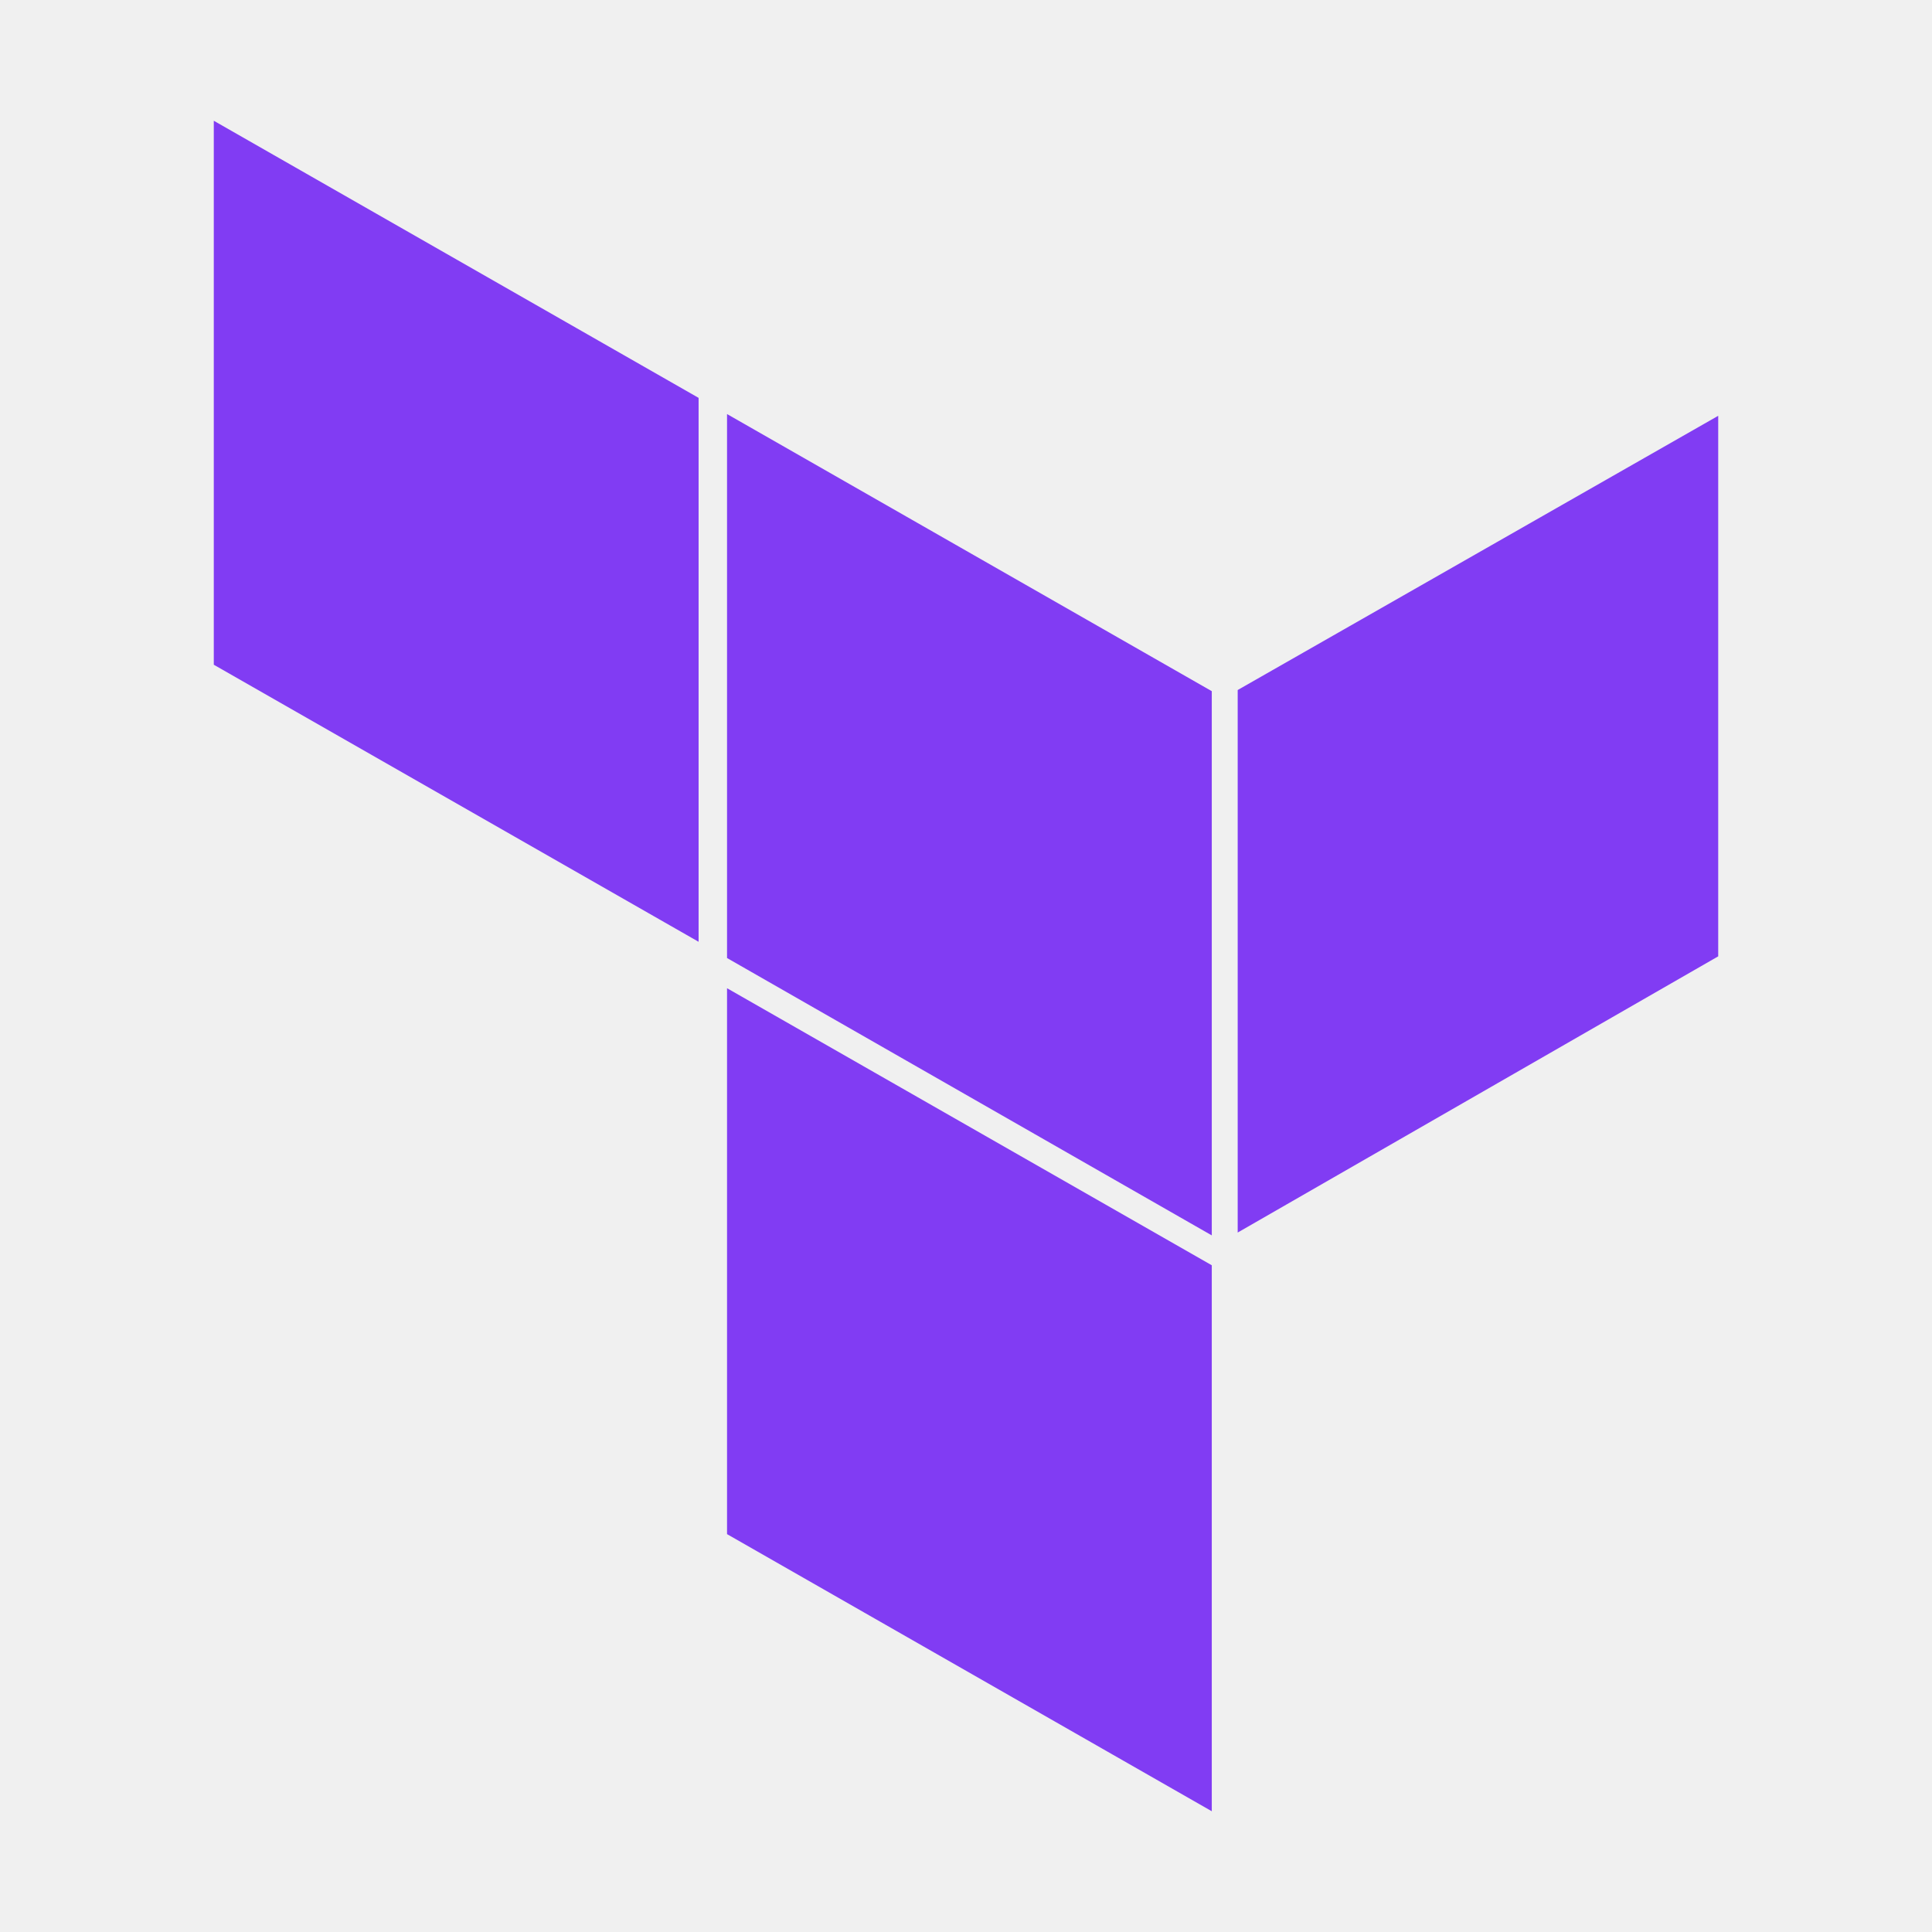
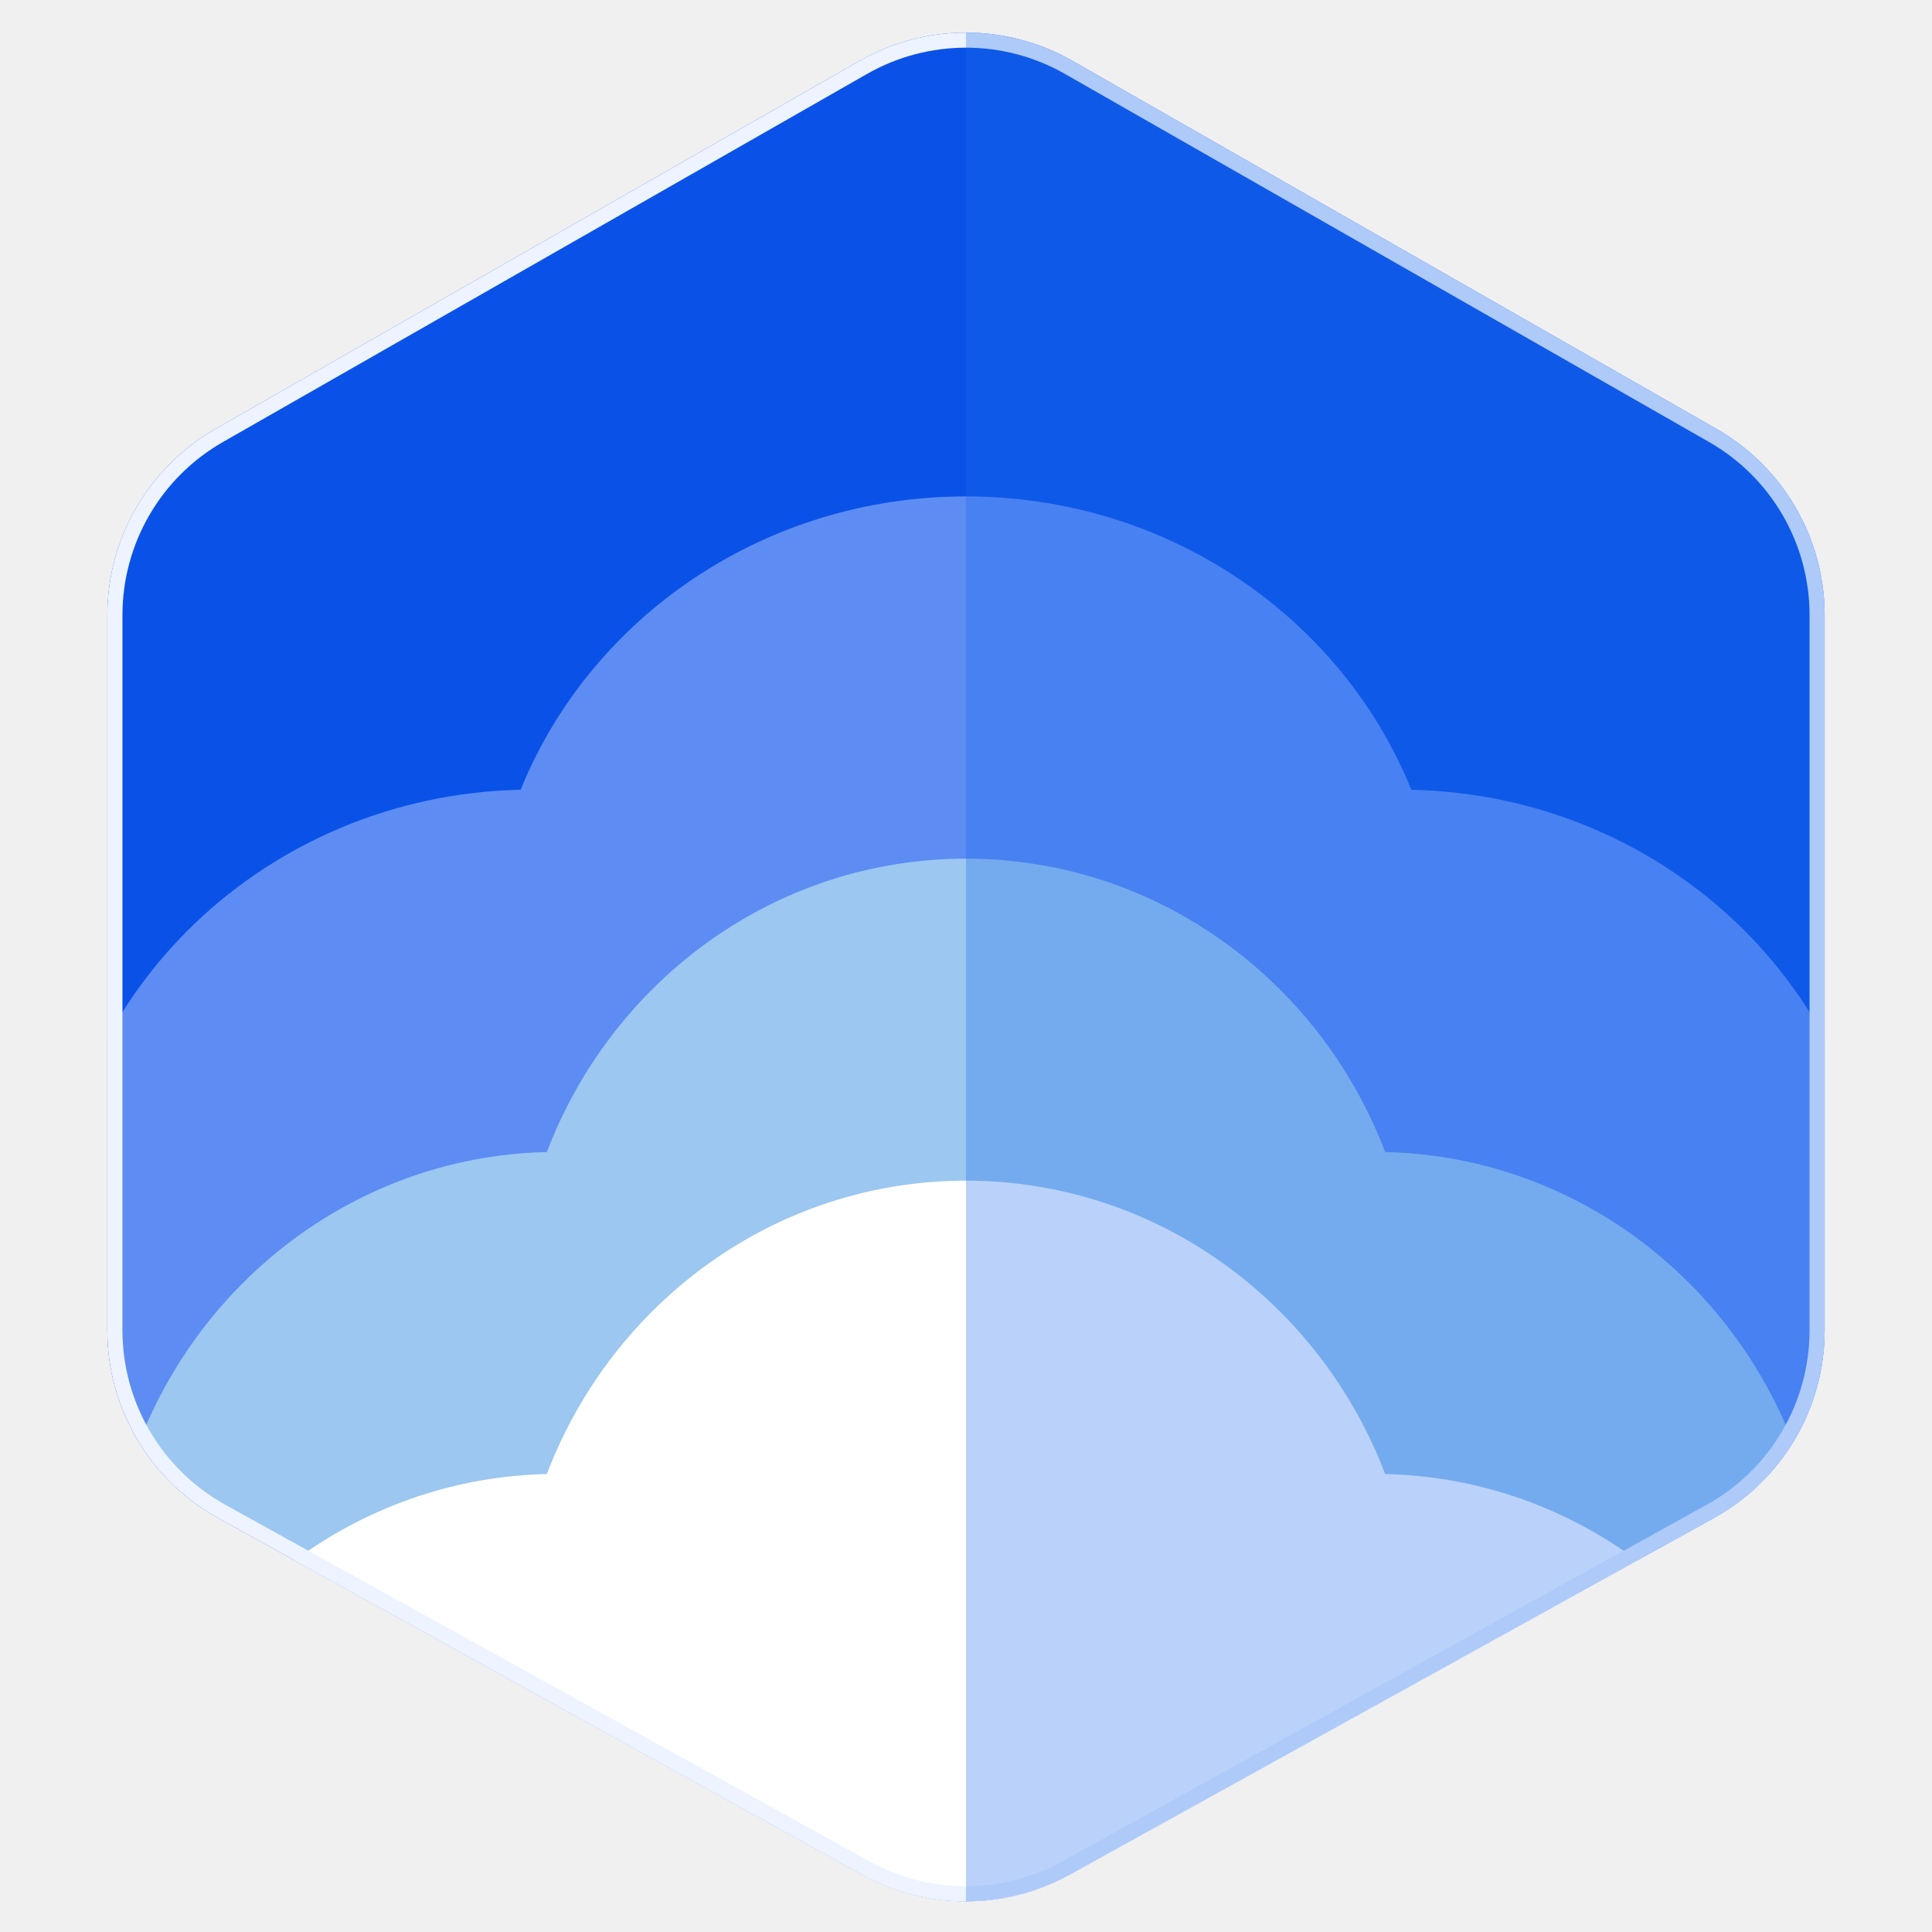
- <svg xmlns="http://www.w3.org/2000/svg" viewBox="0 0 32 32">
-   <polygon points="12.042 6.858 20.071 11.448 20.071 20.462 12.042 15.868 12.042 6.858 12.042 6.858" style="fill:#813cf3" />
-   <polygon points="20.5 20.415 28.459 15.84 28.459 6.887 20.5 11.429 20.5 20.415 20.5 20.415" style="fill:#813cf3" />
-   <polygon points="3.541 11.01 11.571 15.599 11.571 6.59 3.541 2 3.541 11.01 3.541 11.01" style="fill:#813cf3" />
-   <polygon points="12.042 25.41 20.071 30 20.071 20.957 12.042 16.368 12.042 25.41 12.042 25.41" style="fill:#813cf3" />
+ <svg xmlns="http://www.w3.org/2000/svg" xmlns:xlink="http://www.w3.org/1999/xlink" width="64px" height="64px" viewBox="0 0 64 64" version="1.1">
+   <defs>
+     <path d="M28.556,62.094 L7.223,50.284 C4.96,49.032 3.556,46.649 3.556,44.063 L3.556,20.381 C3.556,17.829 4.923,15.473 7.139,14.207 L28.472,2.016 C30.658,0.767 33.342,0.767 35.528,2.016 L56.861,14.207 C59.077,15.473 60.444,17.829 60.444,20.381 L60.444,44.063 C60.444,46.649 59.04,49.032 56.777,50.284 L35.444,62.094 C33.301,63.28 30.699,63.28 28.556,62.094 Z" id="path-1" />
+     <path d="M28.556,62.094 L7.223,50.284 C4.96,49.032 3.556,46.649 3.556,44.063 L3.556,20.381 C3.556,17.829 4.923,15.473 7.139,14.207 L28.472,2.016 C30.658,0.767 33.342,0.767 35.528,2.016 L56.861,14.207 C59.077,15.473 60.444,17.829 60.444,20.381 L60.444,44.063 C60.444,46.649 59.04,49.032 56.777,50.284 L35.444,62.094 C33.301,63.28 30.699,63.28 28.556,62.094 Z" id="path-3" />
+   </defs>
+   <g id="Guide" stroke="none" stroke-width="1" fill="none" fill-rule="evenodd">
+     <g id="Cmp_Studio_01_guide02" transform="translate(-106, -404)">
+       <g id="Favicon_cmpstudio_64" transform="translate(106, 404)">
+         <rect id="Rectangle" fill-opacity="0" fill="#D8D8D8" x="0" y="0" width="64" height="64" />
+         <mask id="mask-2" fill="white">
+           <use xlink:href="#path-1" />
+         </mask>
+         <use id="Star" fill="#0A52E7" xlink:href="#path-1" />
+         <path d="M62.222,41.422 C62.222,49.852 55.135,56.686 46.392,56.686 C43.681,56.686 41.13,56.029 38.9,54.872 L32,59.111 L25.134,54.854 C22.895,56.022 20.332,56.686 17.608,56.686 C8.865,56.686 1.778,49.852 1.778,41.422 L1.779,41.332 L1.781,41.1 C1.953,33.085 8.533,26.588 16.781,26.178 L17.247,26.162 C19.549,20.474 25.286,16.444 32,16.444 C38.714,16.444 44.451,20.474 46.753,26.162 C55.329,26.346 62.222,33.108 62.222,41.422 Z" id="cloud" fill="#729BF6" opacity="0.8" mask="url(#mask-2)" />
+         <path d="M60.444,53.422 C60.444,61.852 53.774,68.686 45.545,68.686 C42.994,68.686 40.592,68.029 38.493,66.871 L32,71.111 L25.538,66.854 C23.431,68.022 21.019,68.686 18.455,68.686 C10.226,68.686 3.556,61.852 3.556,53.422 L3.557,53.332 L3.559,53.092 C3.725,45.08 9.916,38.588 17.676,38.178 L18.115,38.162 C20.281,32.474 25.681,28.444 32,28.444 C38.319,28.444 43.719,32.474 45.885,38.162 C53.956,38.346 60.444,45.108 60.444,53.422 Z" id="cloud" fill="#9BC7F0" mask="url(#mask-2)" />
+         <path d="M60.444,64.088 C60.444,72.518 53.774,79.352 45.545,79.352 C42.994,79.352 40.592,78.695 38.493,77.538 L32,81.778 L25.538,77.521 C23.431,78.689 21.019,79.352 18.455,79.352 C10.226,79.352 3.556,72.518 3.556,64.088 L3.557,63.999 L3.559,63.758 C3.725,55.747 9.916,49.254 17.676,48.845 L18.115,48.829 C20.281,43.141 25.681,39.111 32,39.111 C38.319,39.111 43.719,43.141 45.885,48.829 C53.956,49.013 60.444,55.775 60.444,64.088 Z" id="cloud" fill="#FFFFFF" mask="url(#mask-2)" />
+         <mask id="mask-4" fill="white">
+           <use xlink:href="#path-3" />
+         </mask>
+         <path stroke="#EDF3FF" stroke-width="0.5" d="M28.596,2.233 C30.705,1.028 33.295,1.028 35.404,2.233 L35.404,2.233 L56.737,14.424 C57.806,15.035 58.671,15.908 59.268,16.937 C59.865,17.966 60.194,19.15 60.194,20.381 L60.194,20.381 L60.194,44.063 C60.194,45.311 59.856,46.509 59.244,47.547 C58.632,48.584 57.748,49.461 56.656,50.066 L56.656,50.066 L35.323,61.875 C33.255,63.019 30.745,63.019 28.677,61.875 L28.677,61.875 L7.344,50.066 C6.252,49.461 5.368,48.584 4.756,47.547 C4.144,46.509 3.806,45.311 3.806,44.063 L3.806,44.063 L3.806,20.381 C3.806,19.15 4.135,17.966 4.732,16.937 C5.329,15.908 6.194,15.035 7.263,14.424 L7.263,14.424 Z" />
+         <rect id="shade" fill="#1968EC" opacity="0.3" mask="url(#mask-4)" x="32" y="0" width="28.444" height="64" />
+       </g>
+     </g>
+   </g>
</svg>
